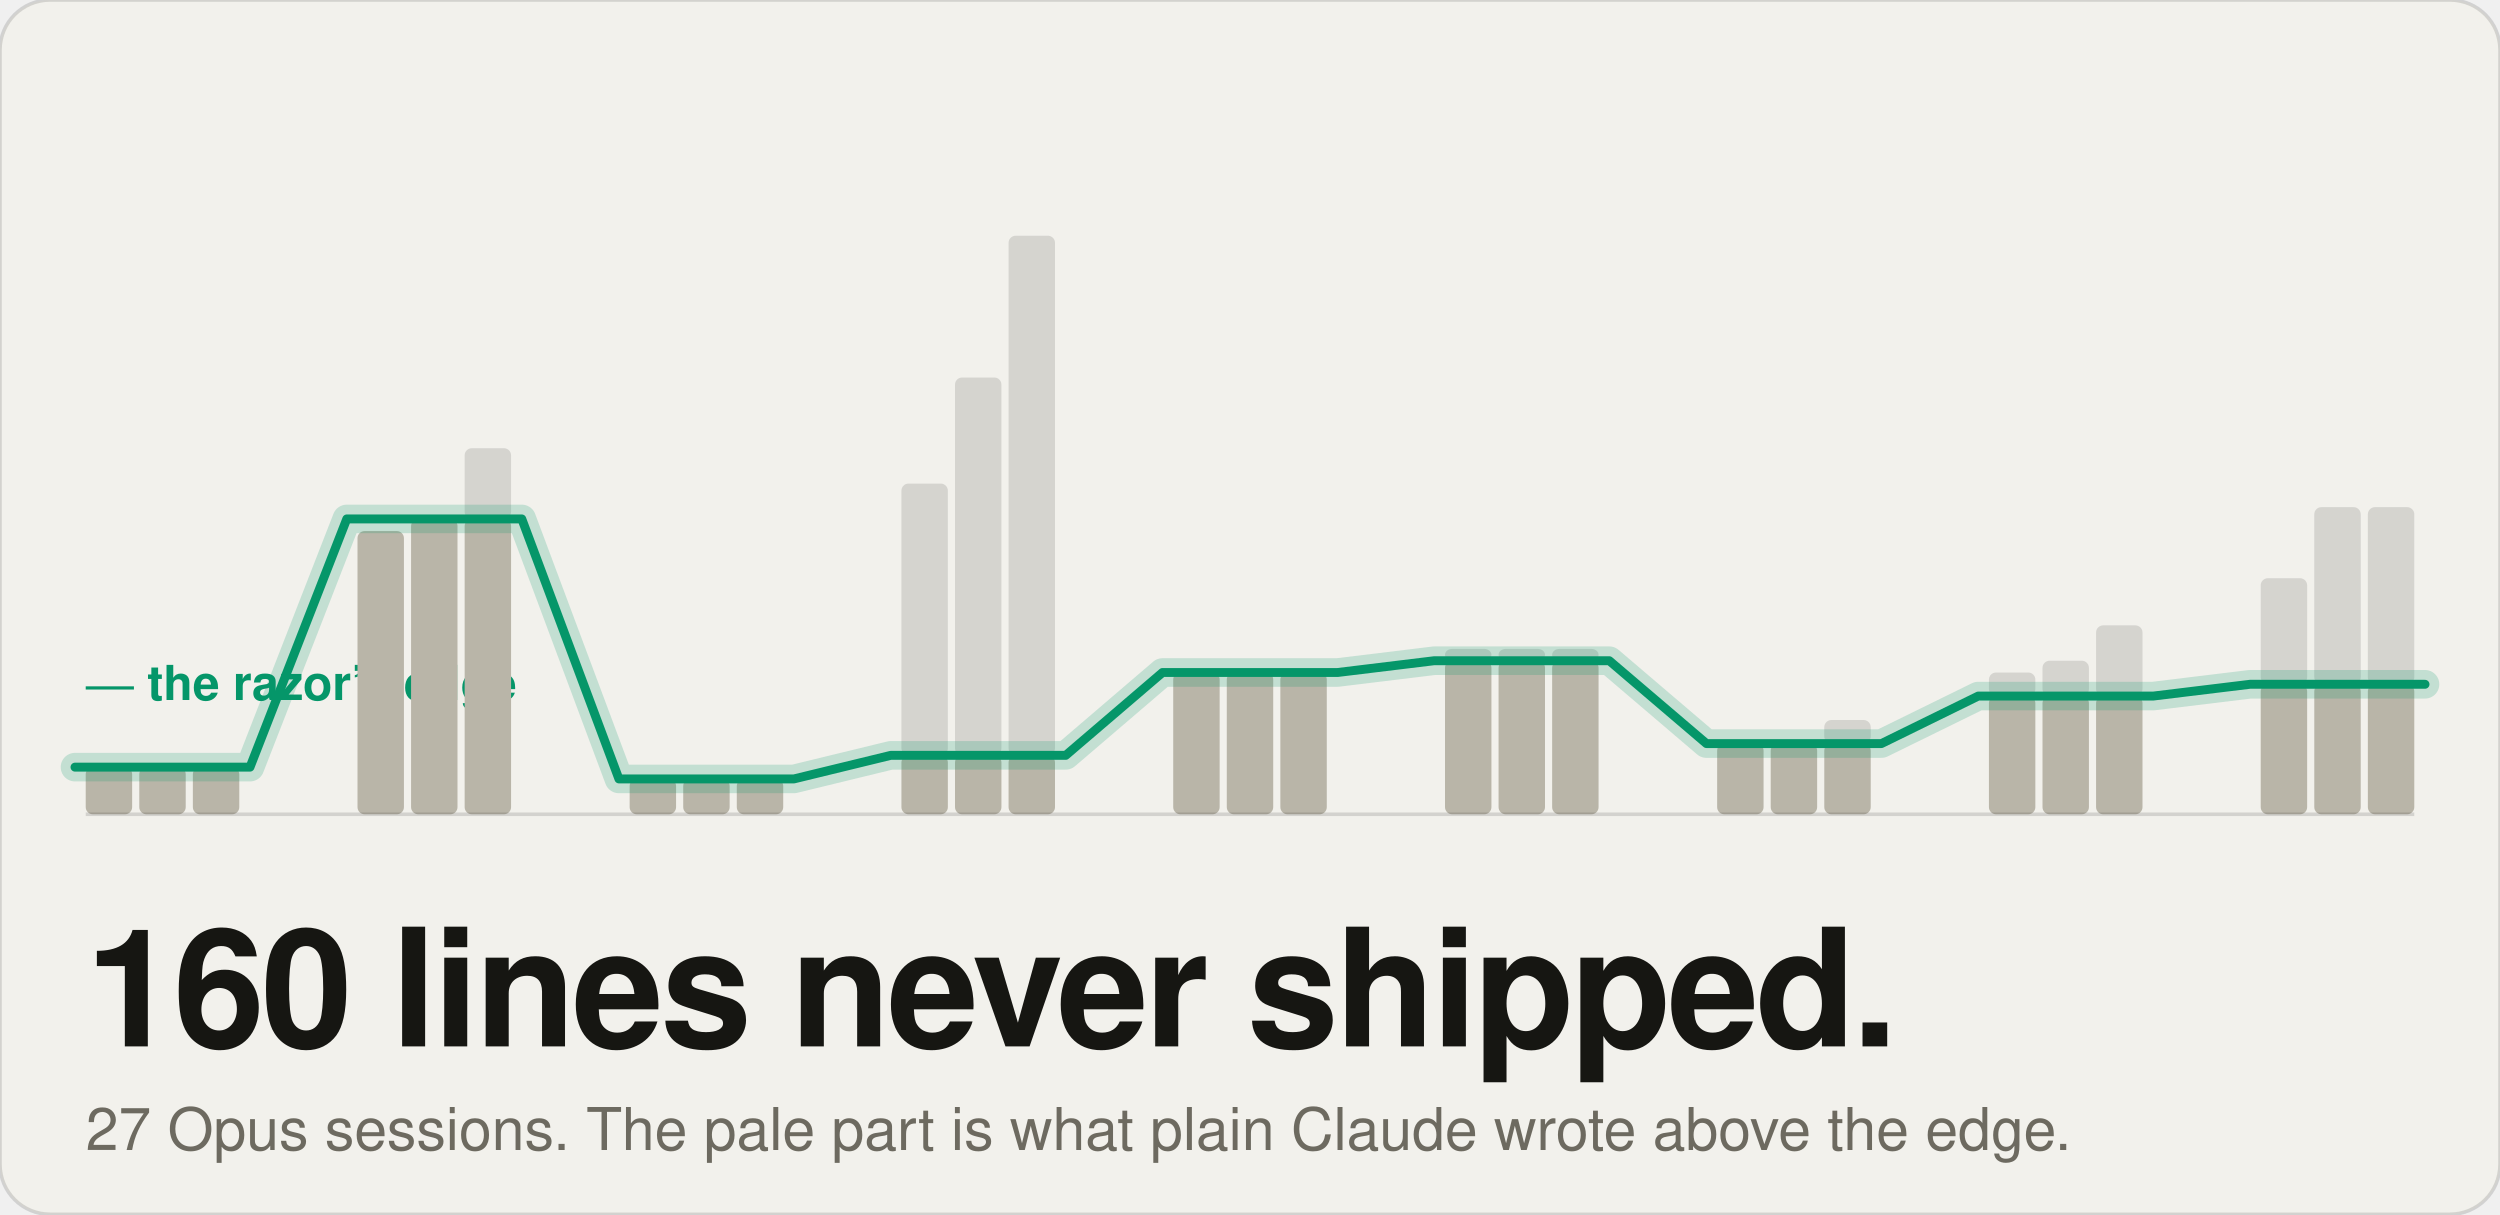
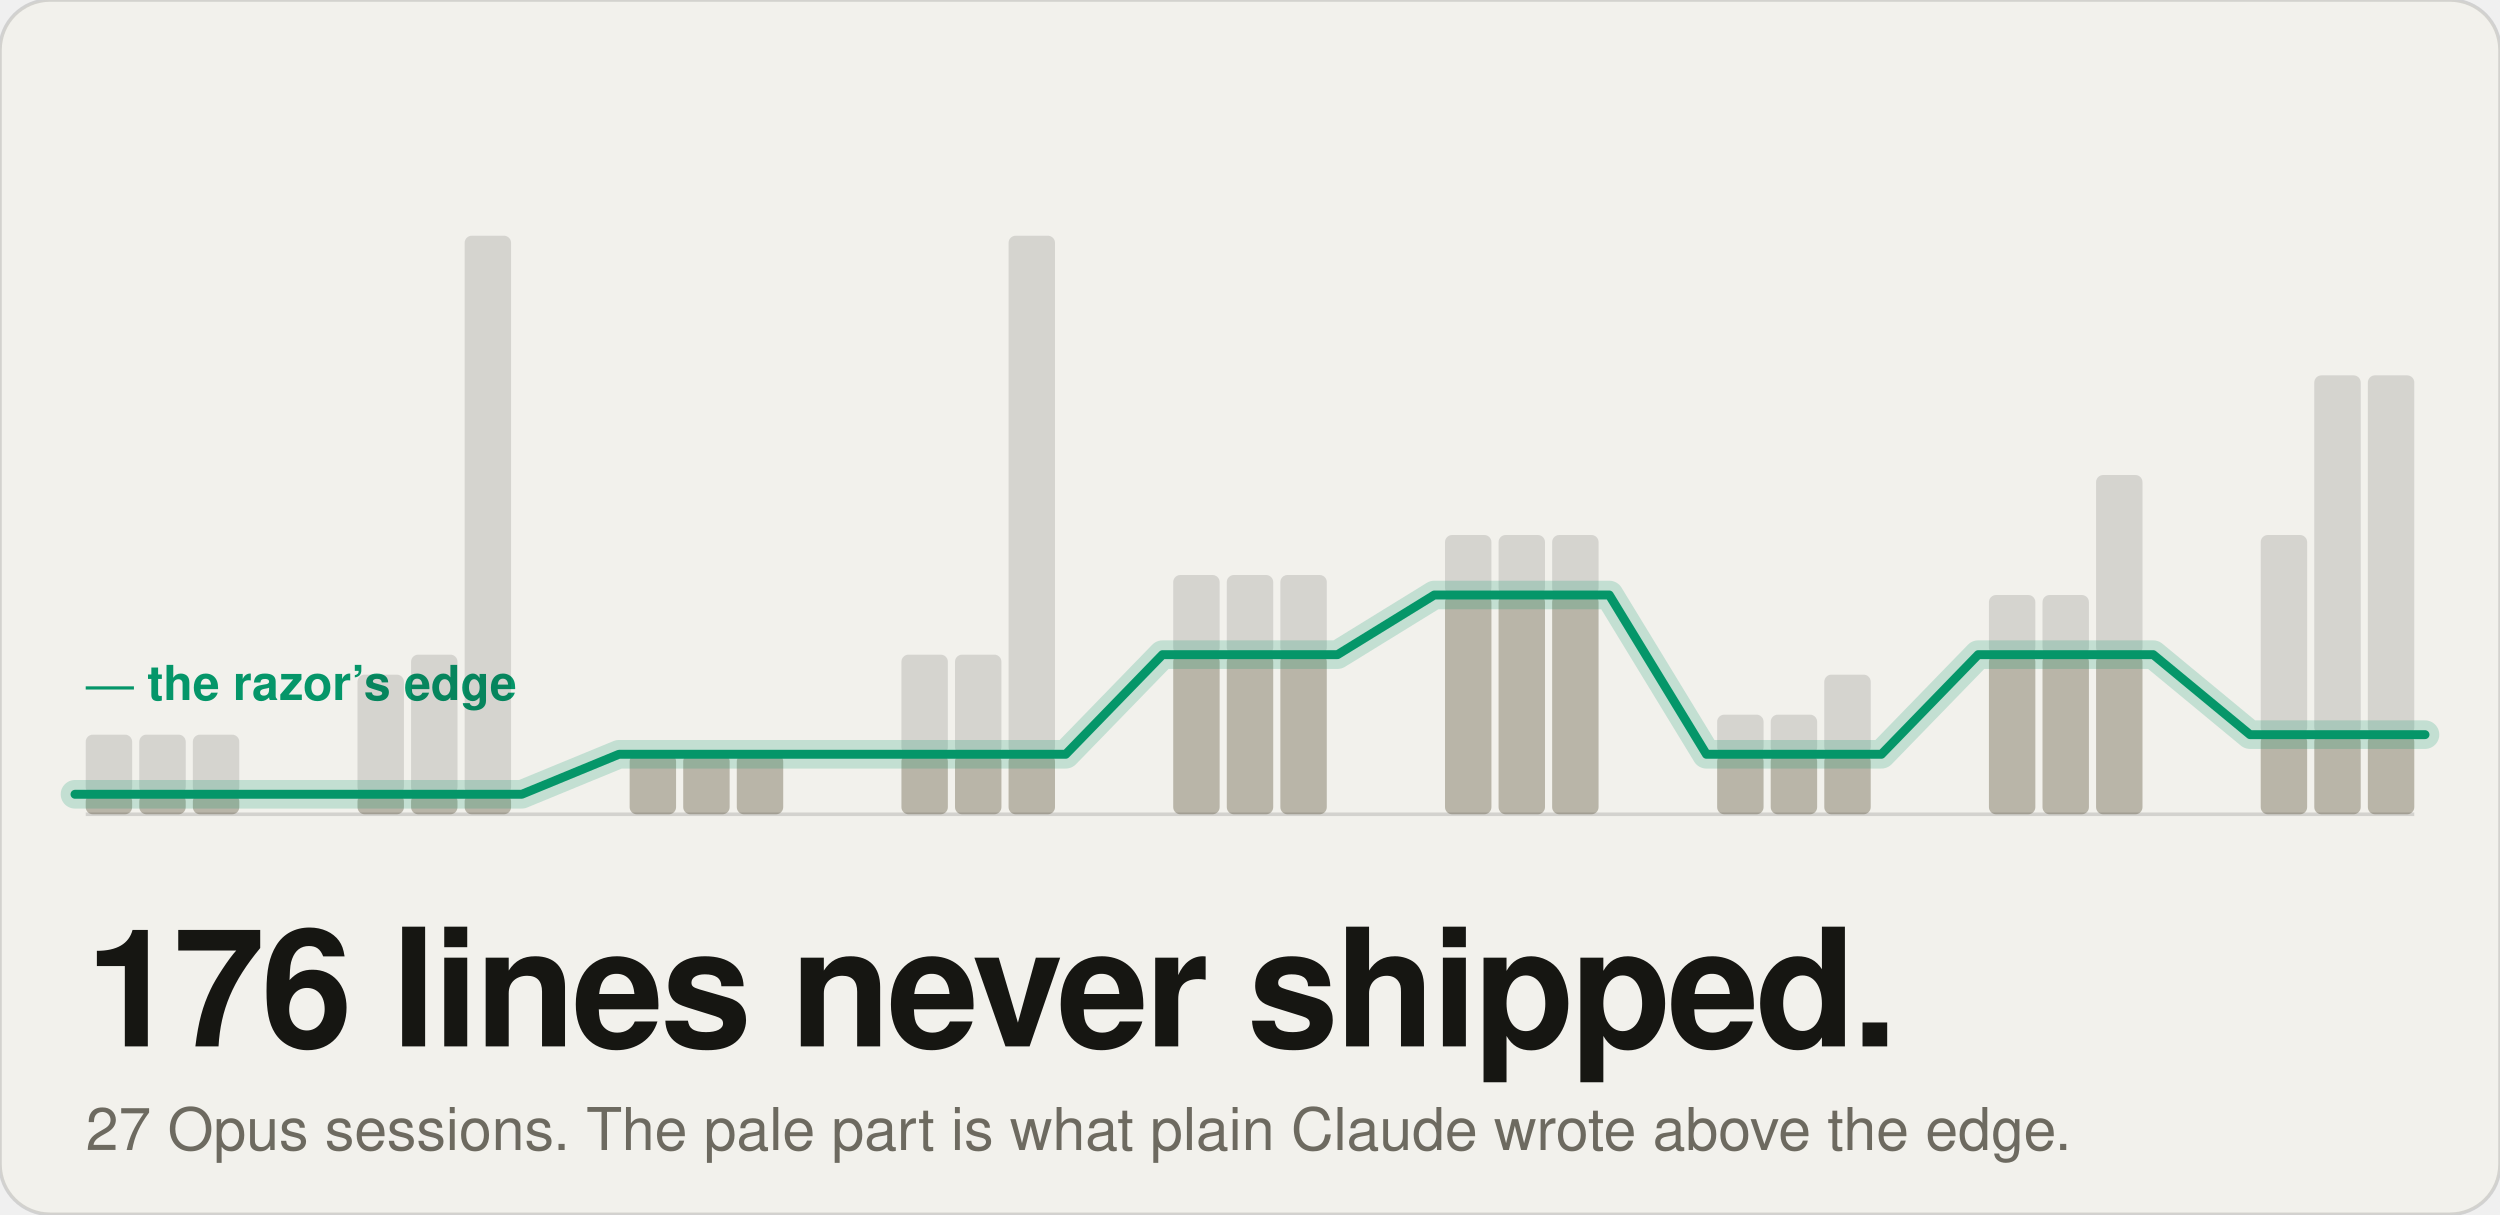
<svg xmlns="http://www.w3.org/2000/svg" viewBox="0 0 700 340" font-family="-apple-system,BlinkMacSystemFont,'Segoe UI',Helvetica,Arial,sans-serif" role="img" aria-label="Columns of code sliced by razor’s edge; the pale tops never ship">
  <style>.bg{fill:#f2f1ec;stroke:rgba(20,20,19,.14)}.ink{fill:#161612}.mut{fill:#6d6a60}.sd{fill:#b9b5a8}.gh{fill:rgba(20,20,19,.13)}.ed{stroke:#059669}.gl{stroke:#059669}.el{fill:#059669}.bl{stroke:rgba(20,20,19,.14)}@media(prefers-color-scheme:dark){.bg{fill:#141413;stroke:#30363d}.ink{fill:#ffffff}.mut{fill:#b9b9b1}.sd{fill:#3a3a37}.gh{fill:rgba(255,255,255,.10)}.ed{stroke:#3fb950}.gl{stroke:#3fb950}.el{fill:#3fb950}.bl{stroke:#30363d}}</style>
  <rect class="bg" width="700" height="340" rx="14" />
  <text class="el" x="24" y="196" font-size="13.5" font-weight="700">─ the razor’s edge</text>
-   <rect class="sd" x="24" y="214.8" width="13" height="13.2" rx="2" />
-   <rect class="sd" x="39" y="214.8" width="13" height="13.2" rx="2" />
-   <rect class="sd" x="54" y="214.8" width="13" height="13.2" rx="2" />
-   <rect class="sd" x="100.1" y="148.7" width="13" height="79.3" rx="2" />
-   <rect class="sd" x="115.1" y="145.3" width="13" height="82.7" rx="2" />
-   <rect class="sd" x="130.1" y="145.3" width="13" height="82.7" rx="2" />
-   <rect class="gh" x="130.1" y="125.5" width="13" height="19.8" rx="2" />
-   <rect class="sd" x="176.3" y="218.1" width="13" height="9.9" rx="2" />
-   <rect class="sd" x="191.3" y="218.1" width="13" height="9.9" rx="2" />
-   <rect class="sd" x="206.3" y="218.1" width="13" height="9.9" rx="2" />
-   <rect class="sd" x="252.4" y="211.5" width="13" height="16.5" rx="2" />
-   <rect class="gh" x="252.4" y="135.4" width="13" height="76.1" rx="2" />
-   <rect class="sd" x="267.4" y="211.5" width="13" height="16.5" rx="2" />
-   <rect class="gh" x="267.4" y="105.7" width="13" height="105.8" rx="2" />
-   <rect class="sd" x="282.4" y="211.5" width="13" height="16.5" rx="2" />
-   <rect class="gh" x="282.4" y="66" width="13" height="145.5" rx="2" />
-   <rect class="sd" x="328.5" y="188.3" width="13" height="39.7" rx="2" />
-   <rect class="sd" x="343.5" y="188.3" width="13" height="39.7" rx="2" />
-   <rect class="sd" x="358.5" y="188.3" width="13" height="39.7" rx="2" />
-   <rect class="sd" x="404.6" y="185" width="13" height="43" rx="2" />
-   <rect class="gh" x="404.6" y="181.7" width="13" height="3.3" rx="2" />
-   <rect class="sd" x="419.6" y="185" width="13" height="43" rx="2" />
-   <rect class="gh" x="419.6" y="181.7" width="13" height="3.3" rx="2" />
-   <rect class="sd" x="434.6" y="185" width="13" height="43" rx="2" />
-   <rect class="gh" x="434.6" y="181.7" width="13" height="3.3" rx="2" />
-   <rect class="sd" x="480.8" y="208.2" width="13" height="19.8" rx="2" />
-   <rect class="sd" x="495.8" y="208.2" width="13" height="19.8" rx="2" />
-   <rect class="sd" x="510.8" y="208.2" width="13" height="19.8" rx="2" />
-   <rect class="gh" x="510.8" y="201.6" width="13" height="6.6" rx="2" />
-   <rect class="sd" x="556.9" y="194.9" width="13" height="33.1" rx="2" />
-   <rect class="gh" x="556.9" y="188.3" width="13" height="6.6" rx="2" />
-   <rect class="sd" x="571.9" y="194.9" width="13" height="33.1" rx="2" />
-   <rect class="gh" x="571.9" y="185" width="13" height="9.9" rx="2" />
-   <rect class="sd" x="586.9" y="194.9" width="13" height="33.1" rx="2" />
-   <rect class="gh" x="586.9" y="175.1" width="13" height="19.8" rx="2" />
-   <rect class="sd" x="633" y="191.6" width="13" height="36.4" rx="2" />
-   <rect class="gh" x="633" y="161.9" width="13" height="29.7" rx="2" />
-   <rect class="sd" x="648" y="191.6" width="13" height="36.4" rx="2" />
-   <rect class="gh" x="648" y="142" width="13" height="49.6" rx="2" />
-   <rect class="sd" x="663" y="191.6" width="13" height="36.4" rx="2" />
-   <rect class="gh" x="663" y="142" width="13" height="49.6" rx="2" />
-   <path class="gl" d="M21 214.8L70 214.8L97.1 145.3L146.1 145.3L173.3 218.1L222.3 218.1L249.4 211.5L298.4 211.5L325.5 188.3L374.5 188.3L401.6 185L450.6 185L477.8 208.2L526.8 208.2L553.9 194.9L602.9 194.9L630 191.6L679 191.6" fill="none" stroke-width="8" opacity=".2" stroke-linecap="round" stroke-linejoin="round" />
-   <path class="ed" d="M21 214.8L70 214.8L97.1 145.3L146.1 145.3L173.3 218.1L222.3 218.1L249.4 211.5L298.4 211.5L325.5 188.3L374.5 188.3L401.6 185L450.6 185L477.8 208.2L526.8 208.2L553.9 194.9L602.9 194.9L630 191.6L679 191.6" fill="none" stroke-width="2.5" stroke-linecap="round" stroke-linejoin="round" />
+   <rect class="sd" x="24" y="222.4" width="13" height="5.6" rx="2" />
+   <rect class="gh" x="24" y="205.7" width="13" height="16.7" rx="2" />
+   <rect class="sd" x="39" y="222.4" width="13" height="5.6" rx="2" />
+   <rect class="gh" x="39" y="205.7" width="13" height="16.7" rx="2" />
+   <rect class="sd" x="54" y="222.4" width="13" height="5.6" rx="2" />
+   <rect class="gh" x="54" y="205.7" width="13" height="16.7" rx="2" />
+   <rect class="sd" x="100.1" y="222.4" width="13" height="5.6" rx="2" />
+   <rect class="gh" x="100.1" y="188.9" width="13" height="33.5" rx="2" />
+   <rect class="sd" x="115.1" y="222.4" width="13" height="5.6" rx="2" />
+   <rect class="gh" x="115.1" y="183.3" width="13" height="39.1" rx="2" />
+   <rect class="sd" x="130.1" y="222.4" width="13" height="5.6" rx="2" />
+   <rect class="gh" x="130.1" y="66" width="13" height="156.4" rx="2" />
+   <rect class="sd" x="176.3" y="211.2" width="13" height="16.8" rx="2" />
+   <rect class="sd" x="191.3" y="211.2" width="13" height="16.8" rx="2" />
+   <rect class="sd" x="206.3" y="211.2" width="13" height="16.8" rx="2" />
+   <rect class="sd" x="252.4" y="211.2" width="13" height="16.8" rx="2" />
+   <rect class="gh" x="252.4" y="183.3" width="13" height="27.9" rx="2" />
+   <rect class="sd" x="267.4" y="211.2" width="13" height="16.8" rx="2" />
+   <rect class="gh" x="267.4" y="183.3" width="13" height="27.9" rx="2" />
+   <rect class="sd" x="282.4" y="211.2" width="13" height="16.8" rx="2" />
+   <rect class="gh" x="282.4" y="66" width="13" height="145.2" rx="2" />
+   <rect class="sd" x="328.5" y="183.3" width="13" height="44.7" rx="2" />
+   <rect class="gh" x="328.5" y="161" width="13" height="22.3" rx="2" />
+   <rect class="sd" x="343.5" y="183.3" width="13" height="44.7" rx="2" />
+   <rect class="gh" x="343.5" y="161" width="13" height="22.3" rx="2" />
+   <rect class="sd" x="358.5" y="183.3" width="13" height="44.7" rx="2" />
+   <rect class="gh" x="358.5" y="161" width="13" height="22.3" rx="2" />
+   <rect class="sd" x="404.6" y="166.6" width="13" height="61.4" rx="2" />
+   <rect class="gh" x="404.6" y="149.8" width="13" height="16.8" rx="2" />
+   <rect class="sd" x="419.6" y="166.6" width="13" height="61.4" rx="2" />
+   <rect class="gh" x="419.6" y="149.8" width="13" height="16.8" rx="2" />
+   <rect class="sd" x="434.6" y="166.6" width="13" height="61.4" rx="2" />
+   <rect class="gh" x="434.6" y="149.8" width="13" height="16.8" rx="2" />
+   <rect class="sd" x="480.8" y="211.2" width="13" height="16.8" rx="2" />
+   <rect class="gh" x="480.8" y="200.1" width="13" height="11.1" rx="2" />
+   <rect class="sd" x="495.8" y="211.2" width="13" height="16.8" rx="2" />
+   <rect class="gh" x="495.8" y="200.1" width="13" height="11.1" rx="2" />
+   <rect class="sd" x="510.8" y="211.2" width="13" height="16.8" rx="2" />
+   <rect class="gh" x="510.8" y="188.9" width="13" height="22.3" rx="2" />
+   <rect class="sd" x="556.9" y="183.3" width="13" height="44.7" rx="2" />
+   <rect class="gh" x="556.9" y="166.6" width="13" height="16.7" rx="2" />
+   <rect class="sd" x="571.9" y="183.3" width="13" height="44.7" rx="2" />
+   <rect class="gh" x="571.9" y="166.6" width="13" height="16.7" rx="2" />
+   <rect class="sd" x="586.9" y="183.3" width="13" height="44.7" rx="2" />
+   <rect class="gh" x="586.9" y="133" width="13" height="50.3" rx="2" />
+   <rect class="sd" x="633" y="205.7" width="13" height="22.3" rx="2" />
+   <rect class="gh" x="633" y="149.8" width="13" height="55.9" rx="2" />
+   <rect class="sd" x="648" y="205.7" width="13" height="22.3" rx="2" />
+   <rect class="gh" x="648" y="105.1" width="13" height="100.6" rx="2" />
+   <rect class="sd" x="663" y="205.7" width="13" height="22.3" rx="2" />
+   <rect class="gh" x="663" y="105.1" width="13" height="100.6" rx="2" />
+   <path class="gl" d="M21 222.4L70 222.4L97.1 222.4L146.1 222.4L173.3 211.2L222.3 211.2L249.4 211.2L298.4 211.2L325.5 183.3L374.5 183.3L401.6 166.6L450.6 166.6L477.8 211.2L526.8 211.2L553.9 183.3L602.9 183.3L630 205.7L679 205.7" fill="none" stroke-width="8" opacity=".2" stroke-linecap="round" stroke-linejoin="round" />
+   <path class="ed" d="M21 222.4L70 222.4L97.1 222.4L146.1 222.4L173.3 211.2L222.3 211.2L249.4 211.2L298.4 211.2L325.5 183.3L374.5 183.3L401.6 166.6L450.6 166.6L477.8 211.2L526.8 211.2L553.9 183.3L602.9 183.3L630 205.7L679 205.7" fill="none" stroke-width="2.5" stroke-linecap="round" stroke-linejoin="round" />
  <line class="bl" x1="24" x2="676" y1="228" y2="228" stroke-width="1" />
-   <text class="ink" x="24" y="293" font-size="46" font-weight="800" letter-spacing="-1">160 lines never shipped.</text>
+   <text class="ink" x="24" y="293" font-size="46" font-weight="800" letter-spacing="-1">176 lines never shipped.</text>
  <text class="mut" x="24" y="322" font-size="16.5">27 Opus sessions. The pale part is what plain Claude wrote above the edge.</text>
</svg>
